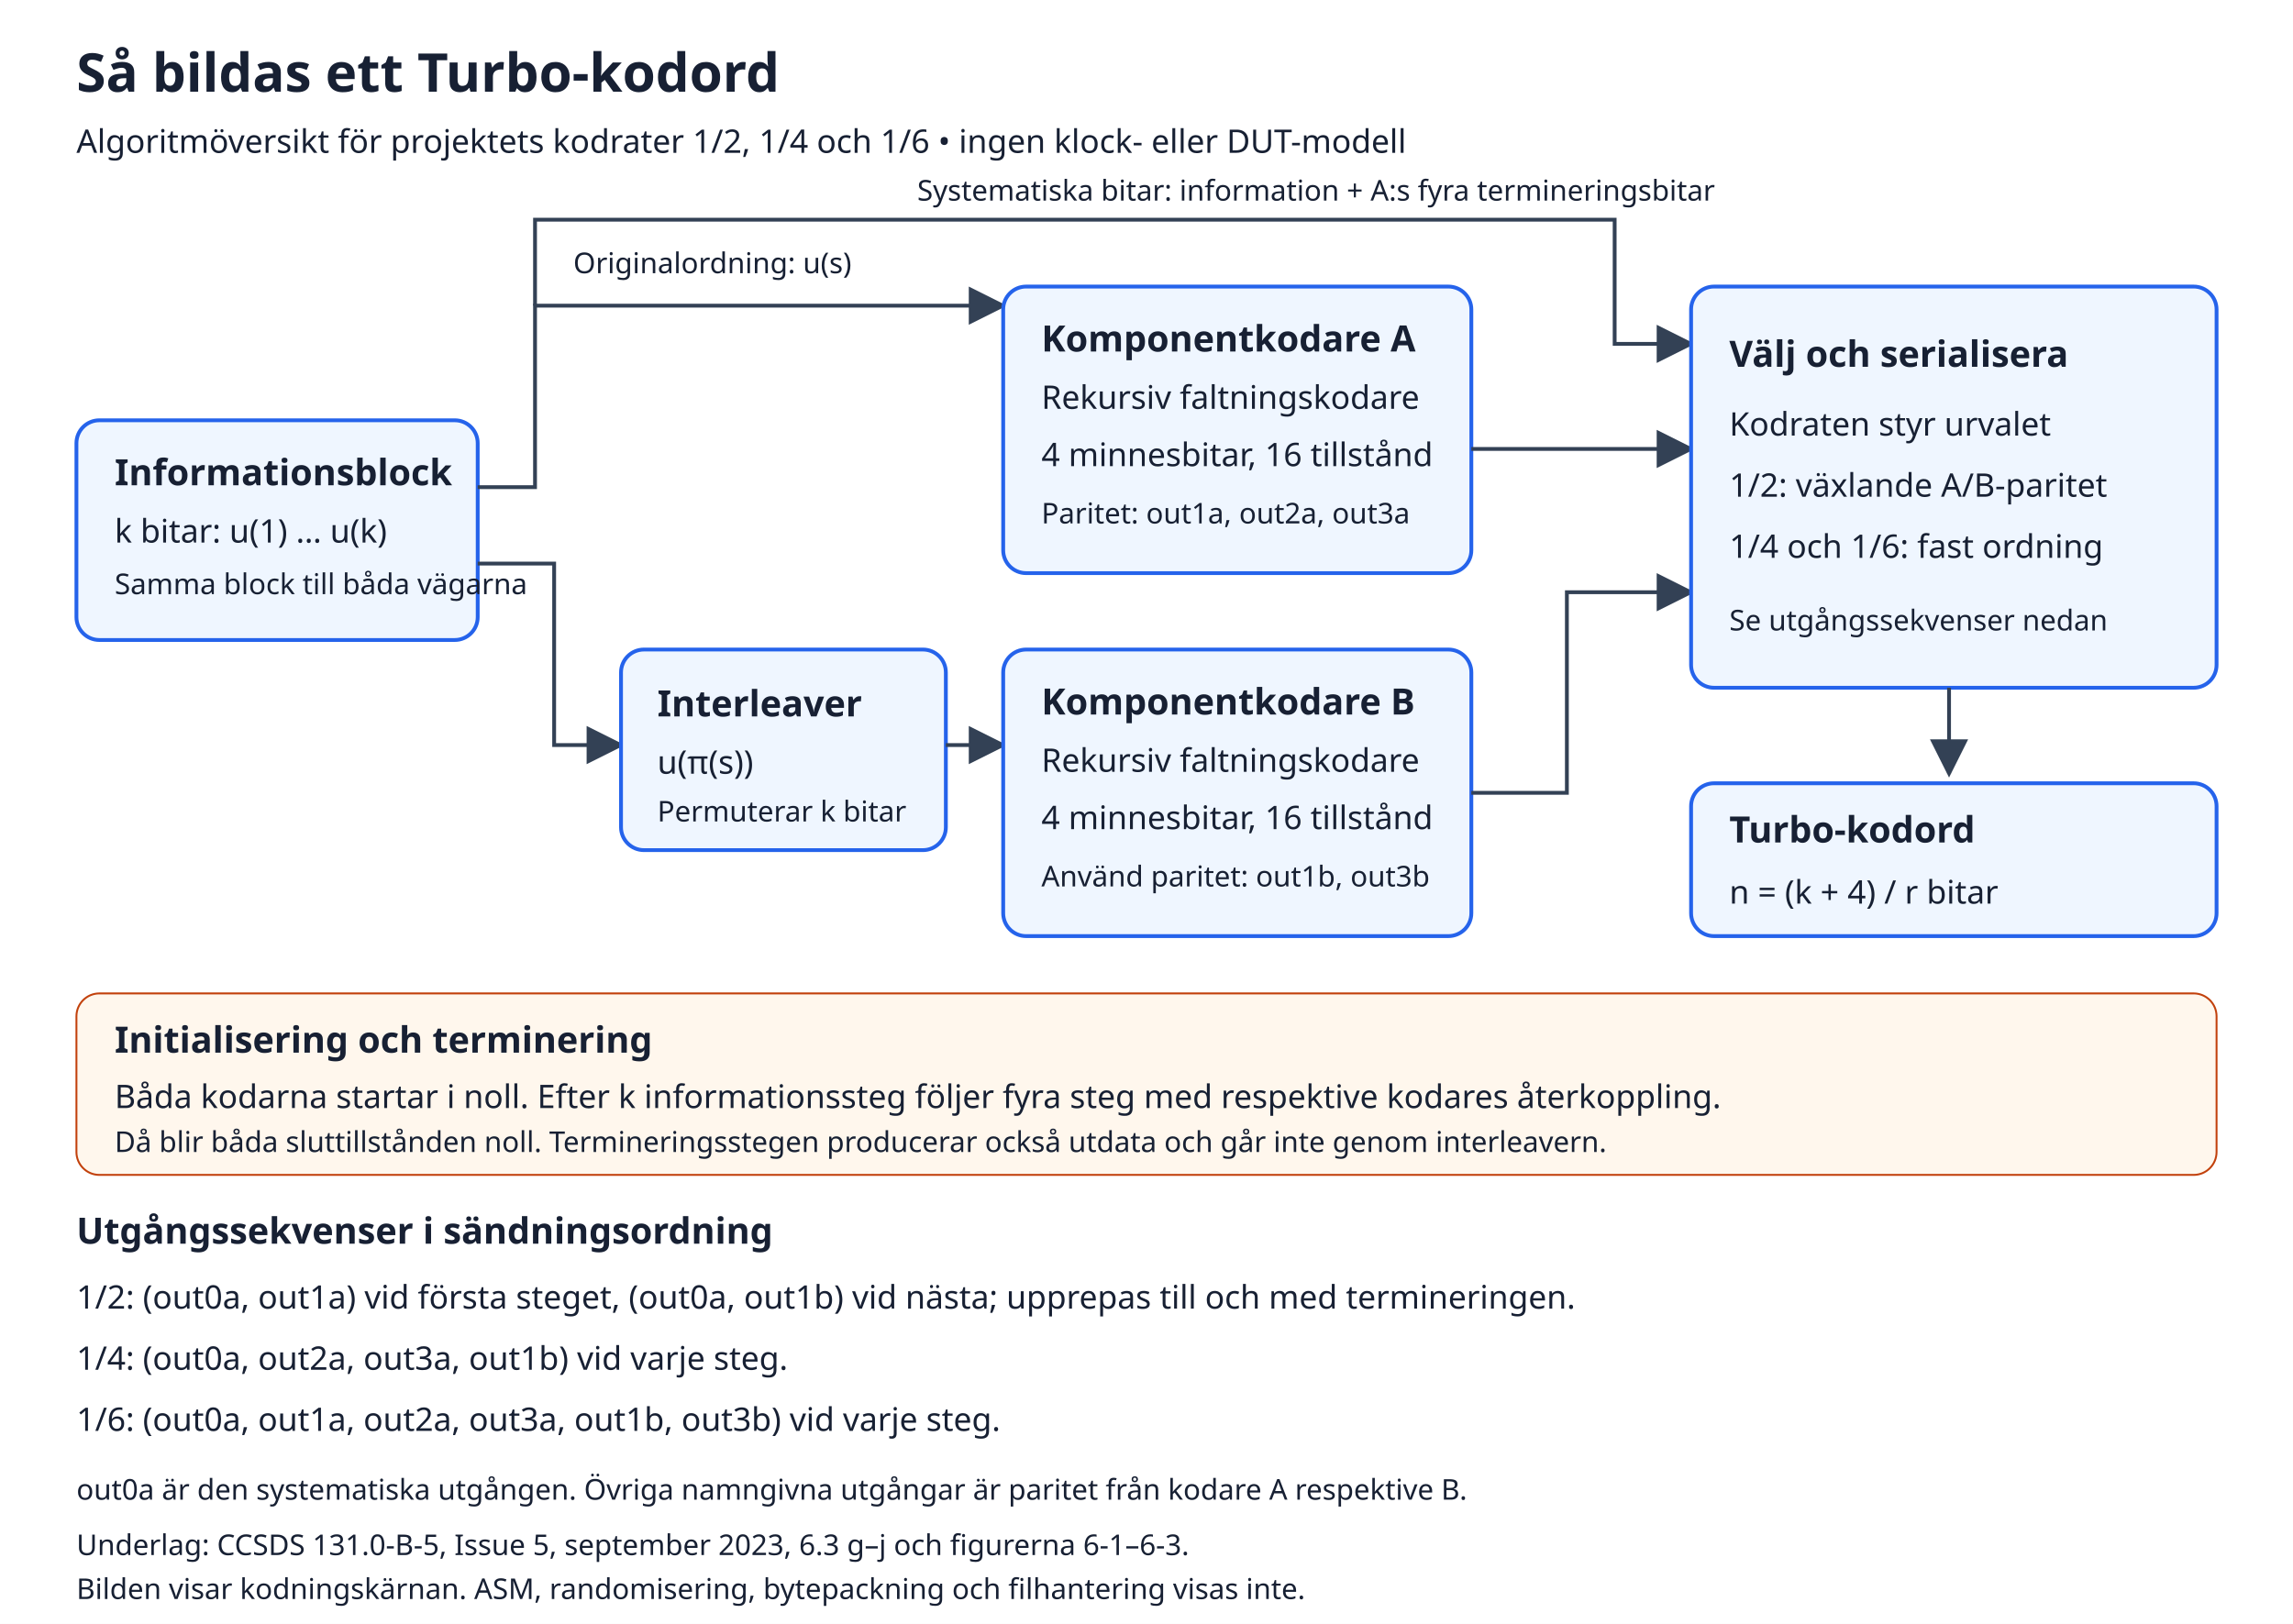
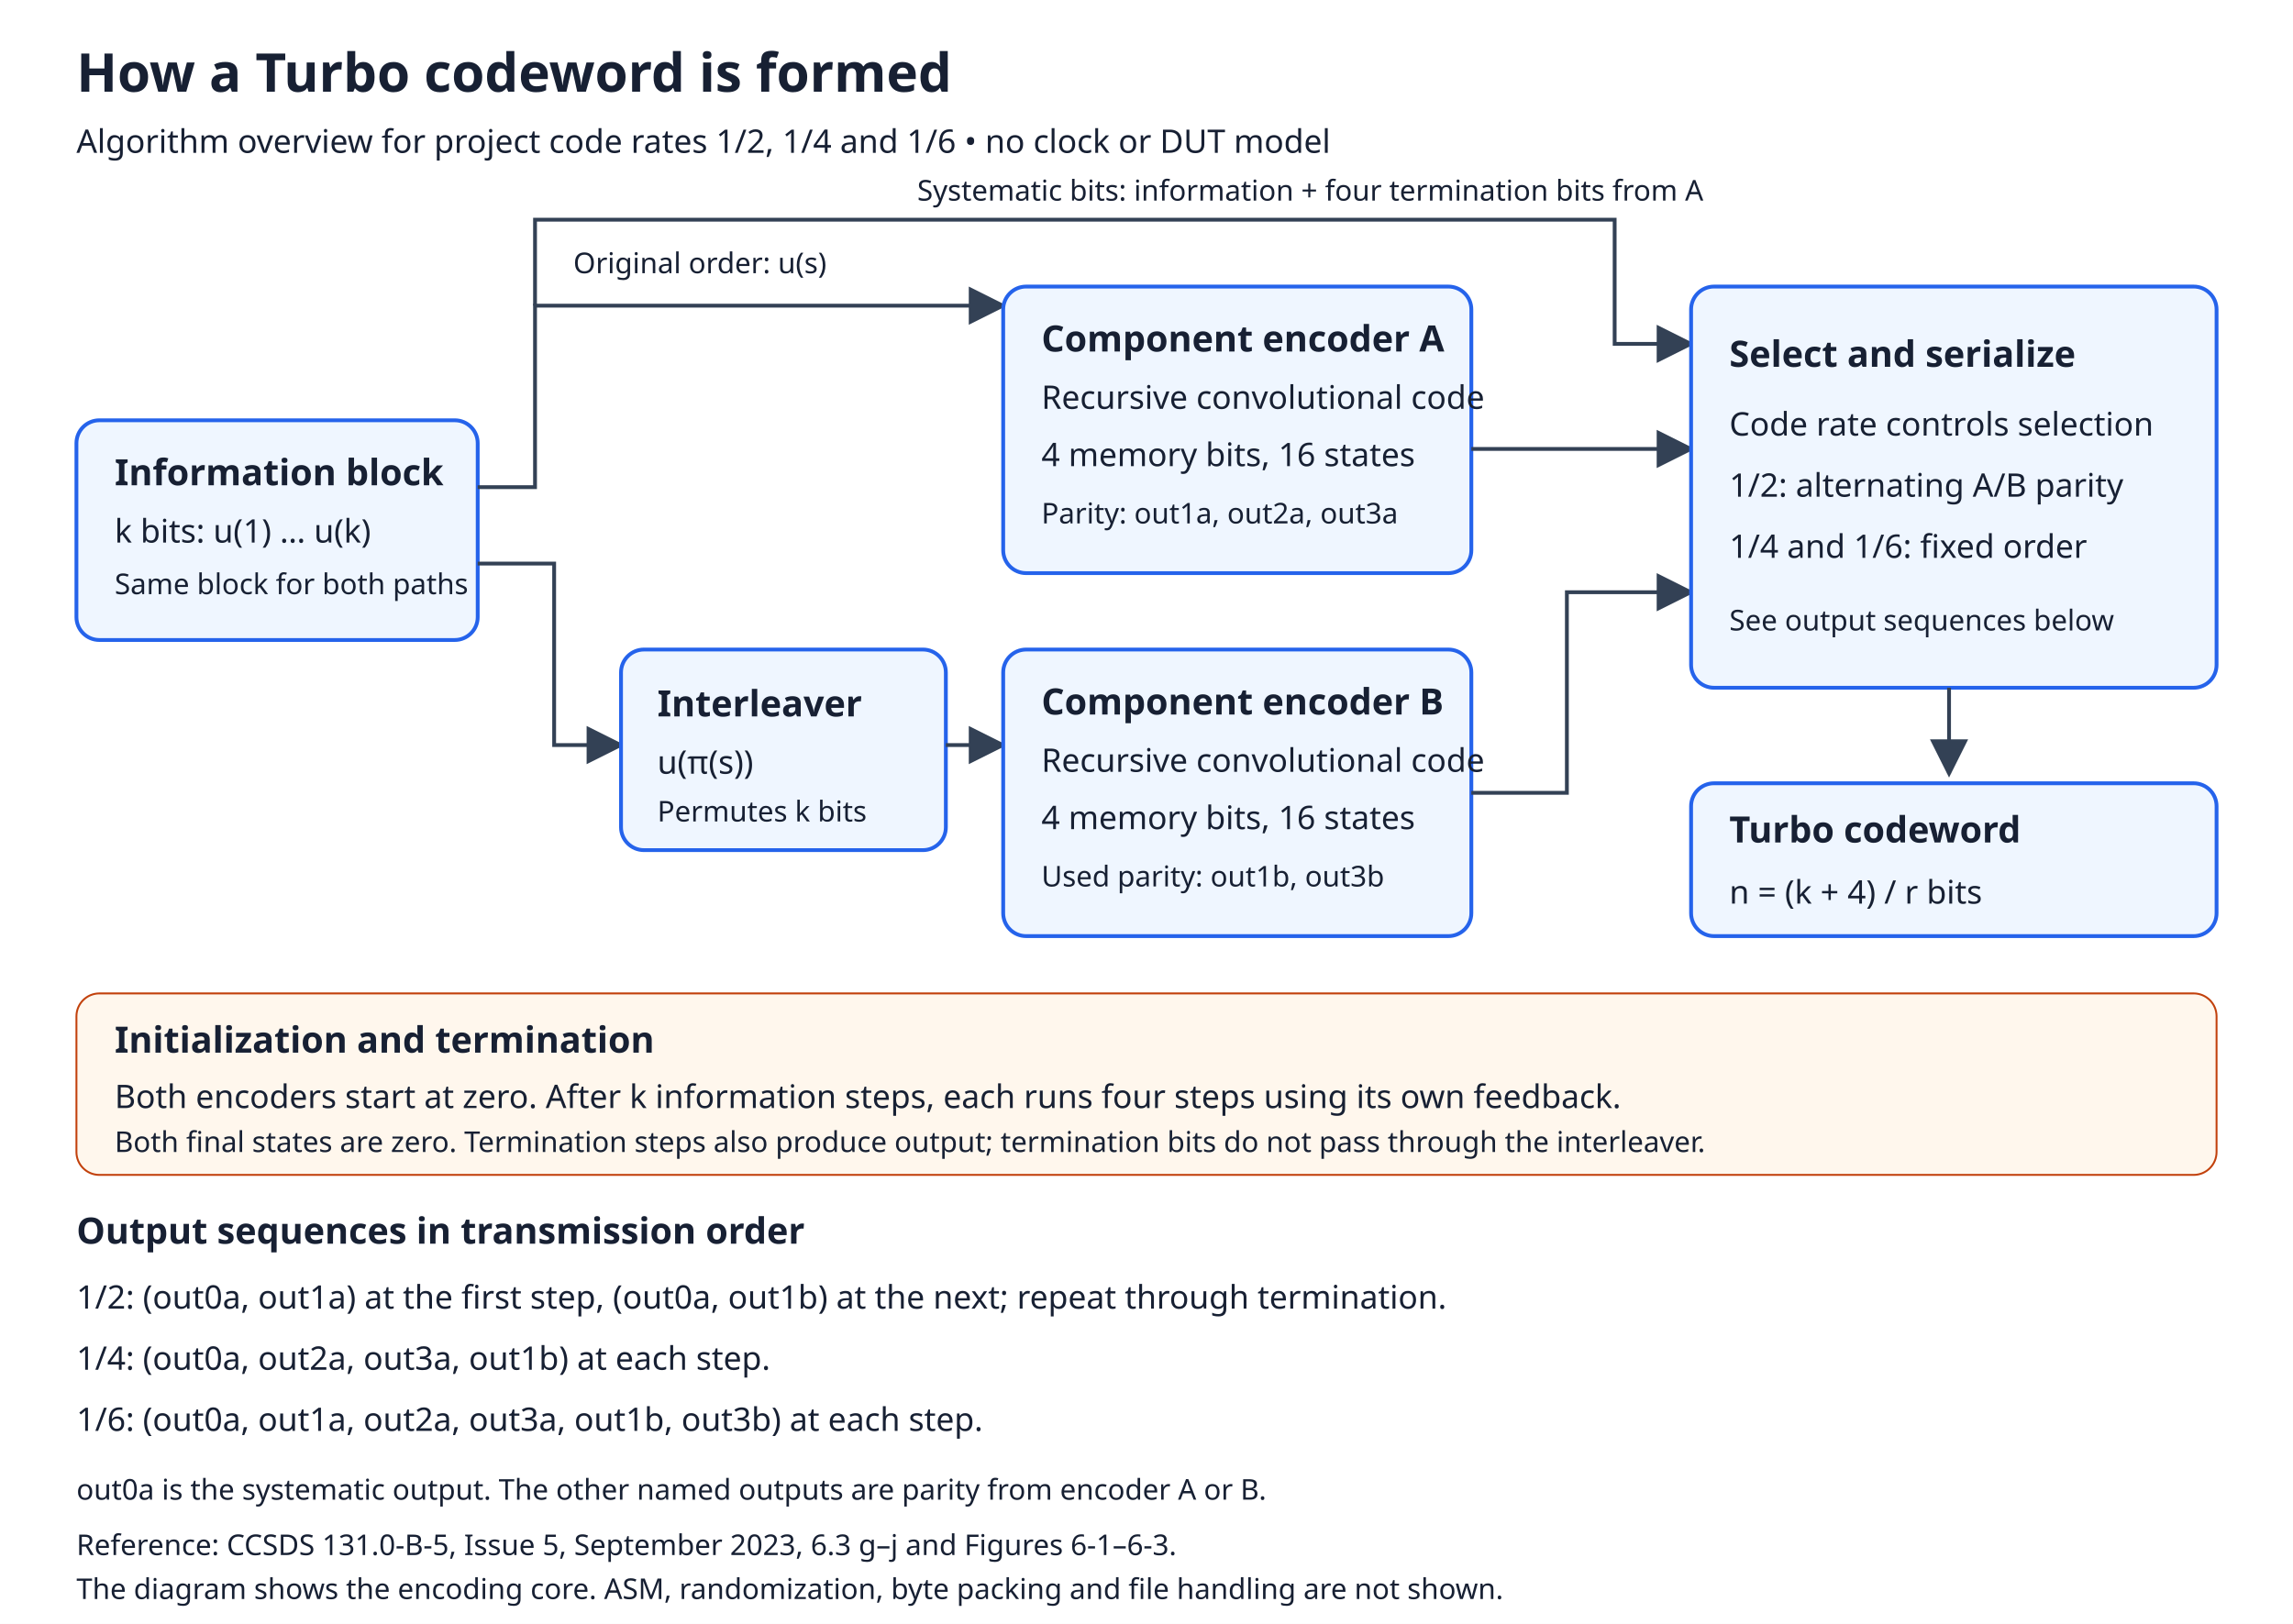
<svg xmlns="http://www.w3.org/2000/svg" width="1200" height="850" viewBox="0 0 1200 850" role="img" aria-labelledby="title desc">
  <defs>
    <marker id="arrow" markerWidth="10" markerHeight="10" refX="9" refY="5" orient="auto">
      <path d="M0 0 L10 5 L0 10 Z" fill="#334155" />
    </marker>
    <style>
      text { font-family: sans-serif; fill: #172033; }
      .heading { font-size: 28px; font-weight: bold; }
      .label { font-size: 19px; font-weight: bold; }
      .body { font-size: 17px; }
      .small { font-size: 15px; }
      .box { fill: #eff6ff; stroke: #2563eb; stroke-width: 2; rx: 12; }
      .line { fill: none; stroke: #334155; stroke-width: 2; marker-end: url(#arrow); }
    </style>
  </defs>
  <rect width="1200" height="850" fill="#ffffff" />
-   <text x="40" y="48" class="heading">Så bildas ett Turbo-kodord</text>
-   <text x="40" y="80" class="body">Algoritmöversikt för projektets kodrater 1/2, 1/4 och 1/6 • ingen klock- eller DUT-modell</text>
+   <text x="40" y="48" class="heading">How a Turbo codeword is formed</text>
+   <text x="40" y="80" class="body">Algorithm overview for project code rates 1/2, 1/4 and 1/6 • no clock or DUT model</text>
  <rect x="40" y="220" width="210" height="115" class="box" />
-   <text x="60" y="254" class="label">Informationsblock</text>
-   <text x="60" y="284" class="body">k bitar: u(1) … u(k)</text>
-   <text x="60" y="311" class="small">Samma block till båda vägarna</text>
+   <text x="60" y="254" class="label">Information block</text>
+   <text x="60" y="284" class="body">k bits: u(1) … u(k)</text>
+   <text x="60" y="311" class="small">Same block for both paths</text>
  <path d="M250 255 H280 V160 H525" class="line" />
-   <text x="300" y="143" class="small">Originalordning: u(s)</text>
+   <text x="300" y="143" class="small">Original order: u(s)</text>
  <path d="M280 160 V115 H845 V180 H885" class="line" />
-   <text x="480" y="105" class="small">Systematiska bitar: information + A:s fyra termineringsbitar</text>
+   <text x="480" y="105" class="small">Systematic bits: information + four termination bits from A</text>
  <rect x="525" y="150" width="245" height="150" class="box" />
-   <text x="545" y="184" class="label">Komponentkodare A</text>
-   <text x="545" y="214" class="body">Rekursiv faltningskodare</text>
-   <text x="545" y="244" class="body">4 minnesbitar, 16 tillstånd</text>
-   <text x="545" y="274" class="small">Paritet: out1a, out2a, out3a</text>
+   <text x="545" y="184" class="label">Component encoder A</text>
+   <text x="545" y="214" class="body">Recursive convolutional code</text>
+   <text x="545" y="244" class="body">4 memory bits, 16 states</text>
+   <text x="545" y="274" class="small">Parity: out1a, out2a, out3a</text>
  <path d="M250 295 H290 V390 H325" class="line" />
  <rect x="325" y="340" width="170" height="105" class="box" />
  <text x="344" y="375" class="label">Interleaver</text>
  <text x="344" y="405" class="body">u(π(s))</text>
-   <text x="344" y="430" class="small">Permuterar k bitar</text>
+   <text x="344" y="430" class="small">Permutes k bits</text>
  <path d="M495 390 H525" class="line" />
  <rect x="525" y="340" width="245" height="150" class="box" />
-   <text x="545" y="374" class="label">Komponentkodare B</text>
-   <text x="545" y="404" class="body">Rekursiv faltningskodare</text>
-   <text x="545" y="434" class="body">4 minnesbitar, 16 tillstånd</text>
-   <text x="545" y="464" class="small">Använd paritet: out1b, out3b</text>
+   <text x="545" y="374" class="label">Component encoder B</text>
+   <text x="545" y="404" class="body">Recursive convolutional code</text>
+   <text x="545" y="434" class="body">4 memory bits, 16 states</text>
+   <text x="545" y="464" class="small">Used parity: out1b, out3b</text>
  <path d="M770 235 H885" class="line" />
  <path d="M770 415 H820 V310 H885" class="line" />
  <rect x="885" y="150" width="275" height="210" class="box" />
-   <text x="905" y="192" class="label">Välj och serialisera</text>
-   <text x="905" y="228" class="body">Kodraten styr urvalet</text>
-   <text x="905" y="260" class="body">1/2: växlande A/B-paritet</text>
-   <text x="905" y="292" class="body">1/4 och 1/6: fast ordning</text>
-   <text x="905" y="330" class="small">Se utgångssekvenser nedan</text>
+   <text x="905" y="192" class="label">Select and serialize</text>
+   <text x="905" y="228" class="body">Code rate controls selection</text>
+   <text x="905" y="260" class="body">1/2: alternating A/B parity</text>
+   <text x="905" y="292" class="body">1/4 and 1/6: fixed order</text>
+   <text x="905" y="330" class="small">See output sequences below</text>
  <path d="M1020 360 V405" class="line" />
  <rect x="885" y="410" width="275" height="80" class="box" />
-   <text x="905" y="441" class="label">Turbo-kodord</text>
-   <text x="905" y="473" class="body">n = (k + 4) / r bitar</text>
+   <text x="905" y="441" class="label">Turbo codeword</text>
+   <text x="905" y="473" class="body">n = (k + 4) / r bits</text>
  <rect x="40" y="520" width="1120" height="95" rx="12" fill="#fff7ed" stroke="#c2410c" />
-   <text x="60" y="551" class="label">Initialisering och terminering</text>
-   <text x="60" y="580" class="body">Båda kodarna startar i noll. Efter k informationssteg följer fyra steg med respektive kodares återkoppling.</text>
-   <text x="60" y="603" class="small">Då blir båda sluttillstånden noll. Termineringsstegen producerar också utdata och går inte genom interleavern.</text>
-   <text x="40" y="651" class="label">Utgångssekvenser i sändningsordning</text>
-   <text x="40" y="685" class="body">1/2: (out0a, out1a) vid första steget, (out0a, out1b) vid nästa; upprepas till och med termineringen.</text>
-   <text x="40" y="717" class="body">1/4: (out0a, out2a, out3a, out1b) vid varje steg.</text>
-   <text x="40" y="749" class="body">1/6: (out0a, out1a, out2a, out3a, out1b, out3b) vid varje steg.</text>
-   <text x="40" y="785" class="small">out0a är den systematiska utgången. Övriga namngivna utgångar är paritet från kodare A respektive B.</text>
-   <text x="40" y="814" class="small">Underlag: CCSDS 131.0-B-5, Issue 5, september 2023, 6.3 g–j och figurerna 6-1–6-3.</text>
-   <text x="40" y="837" class="small">Bilden visar kodningskärnan. ASM, randomisering, bytepackning och filhantering visas inte.</text>
+   <text x="60" y="551" class="label">Initialization and termination</text>
+   <text x="60" y="580" class="body">Both encoders start at zero. After k information steps, each runs four steps using its own feedback.</text>
+   <text x="60" y="603" class="small">Both final states are zero. Termination steps also produce output; termination bits do not pass through the interleaver.</text>
+   <text x="40" y="651" class="label">Output sequences in transmission order</text>
+   <text x="40" y="685" class="body">1/2: (out0a, out1a) at the first step, (out0a, out1b) at the next; repeat through termination.</text>
+   <text x="40" y="717" class="body">1/4: (out0a, out2a, out3a, out1b) at each step.</text>
+   <text x="40" y="749" class="body">1/6: (out0a, out1a, out2a, out3a, out1b, out3b) at each step.</text>
+   <text x="40" y="785" class="small">out0a is the systematic output. The other named outputs are parity from encoder A or B.</text>
+   <text x="40" y="814" class="small">Reference: CCSDS 131.0-B-5, Issue 5, September 2023, 6.3 g–j and Figures 6-1–6-3.</text>
+   <text x="40" y="837" class="small">The diagram shows the encoding core. ASM, randomization, byte packing and file handling are not shown.</text>
</svg>
